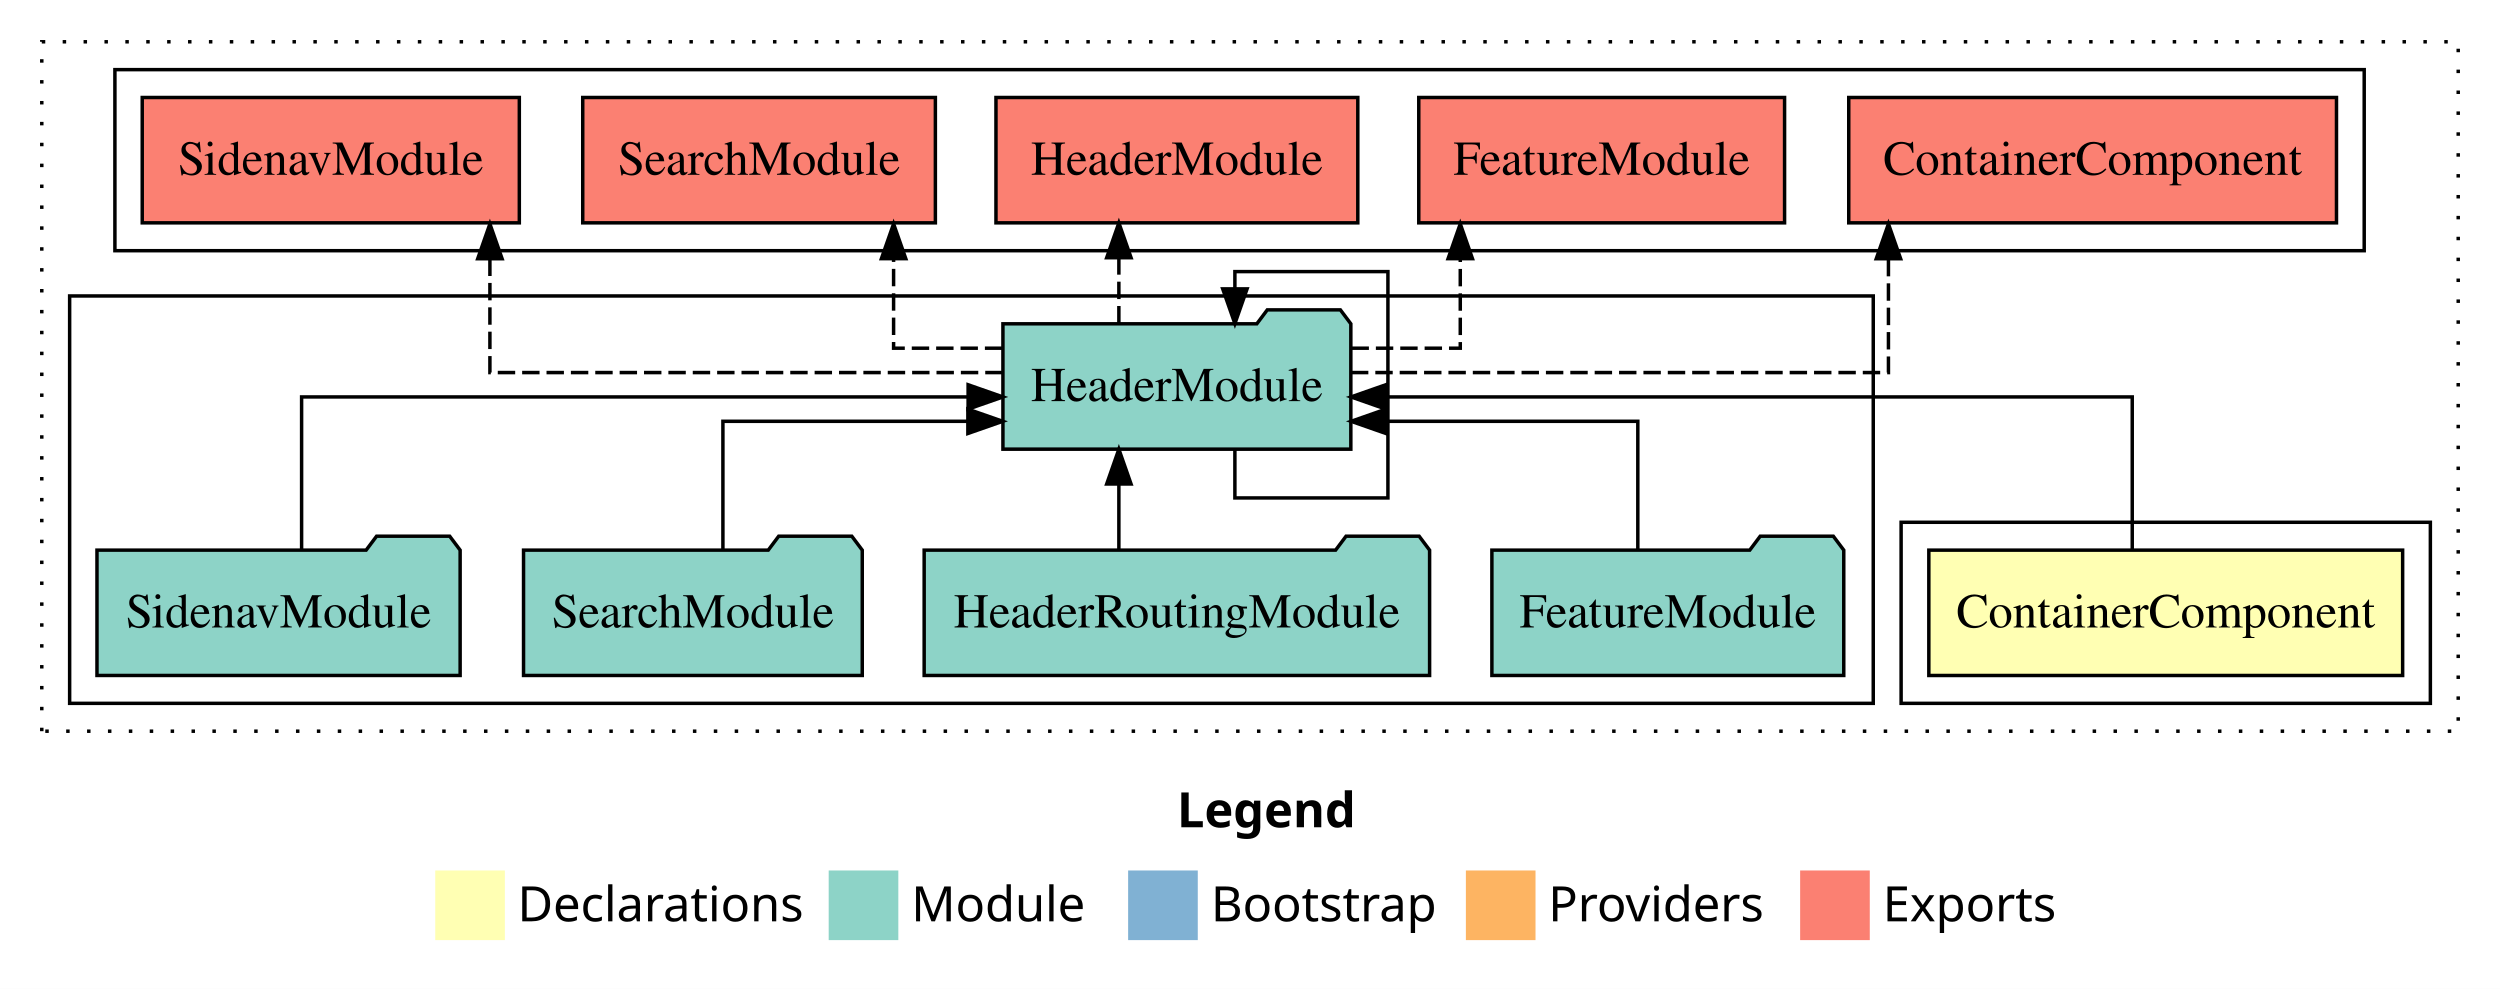
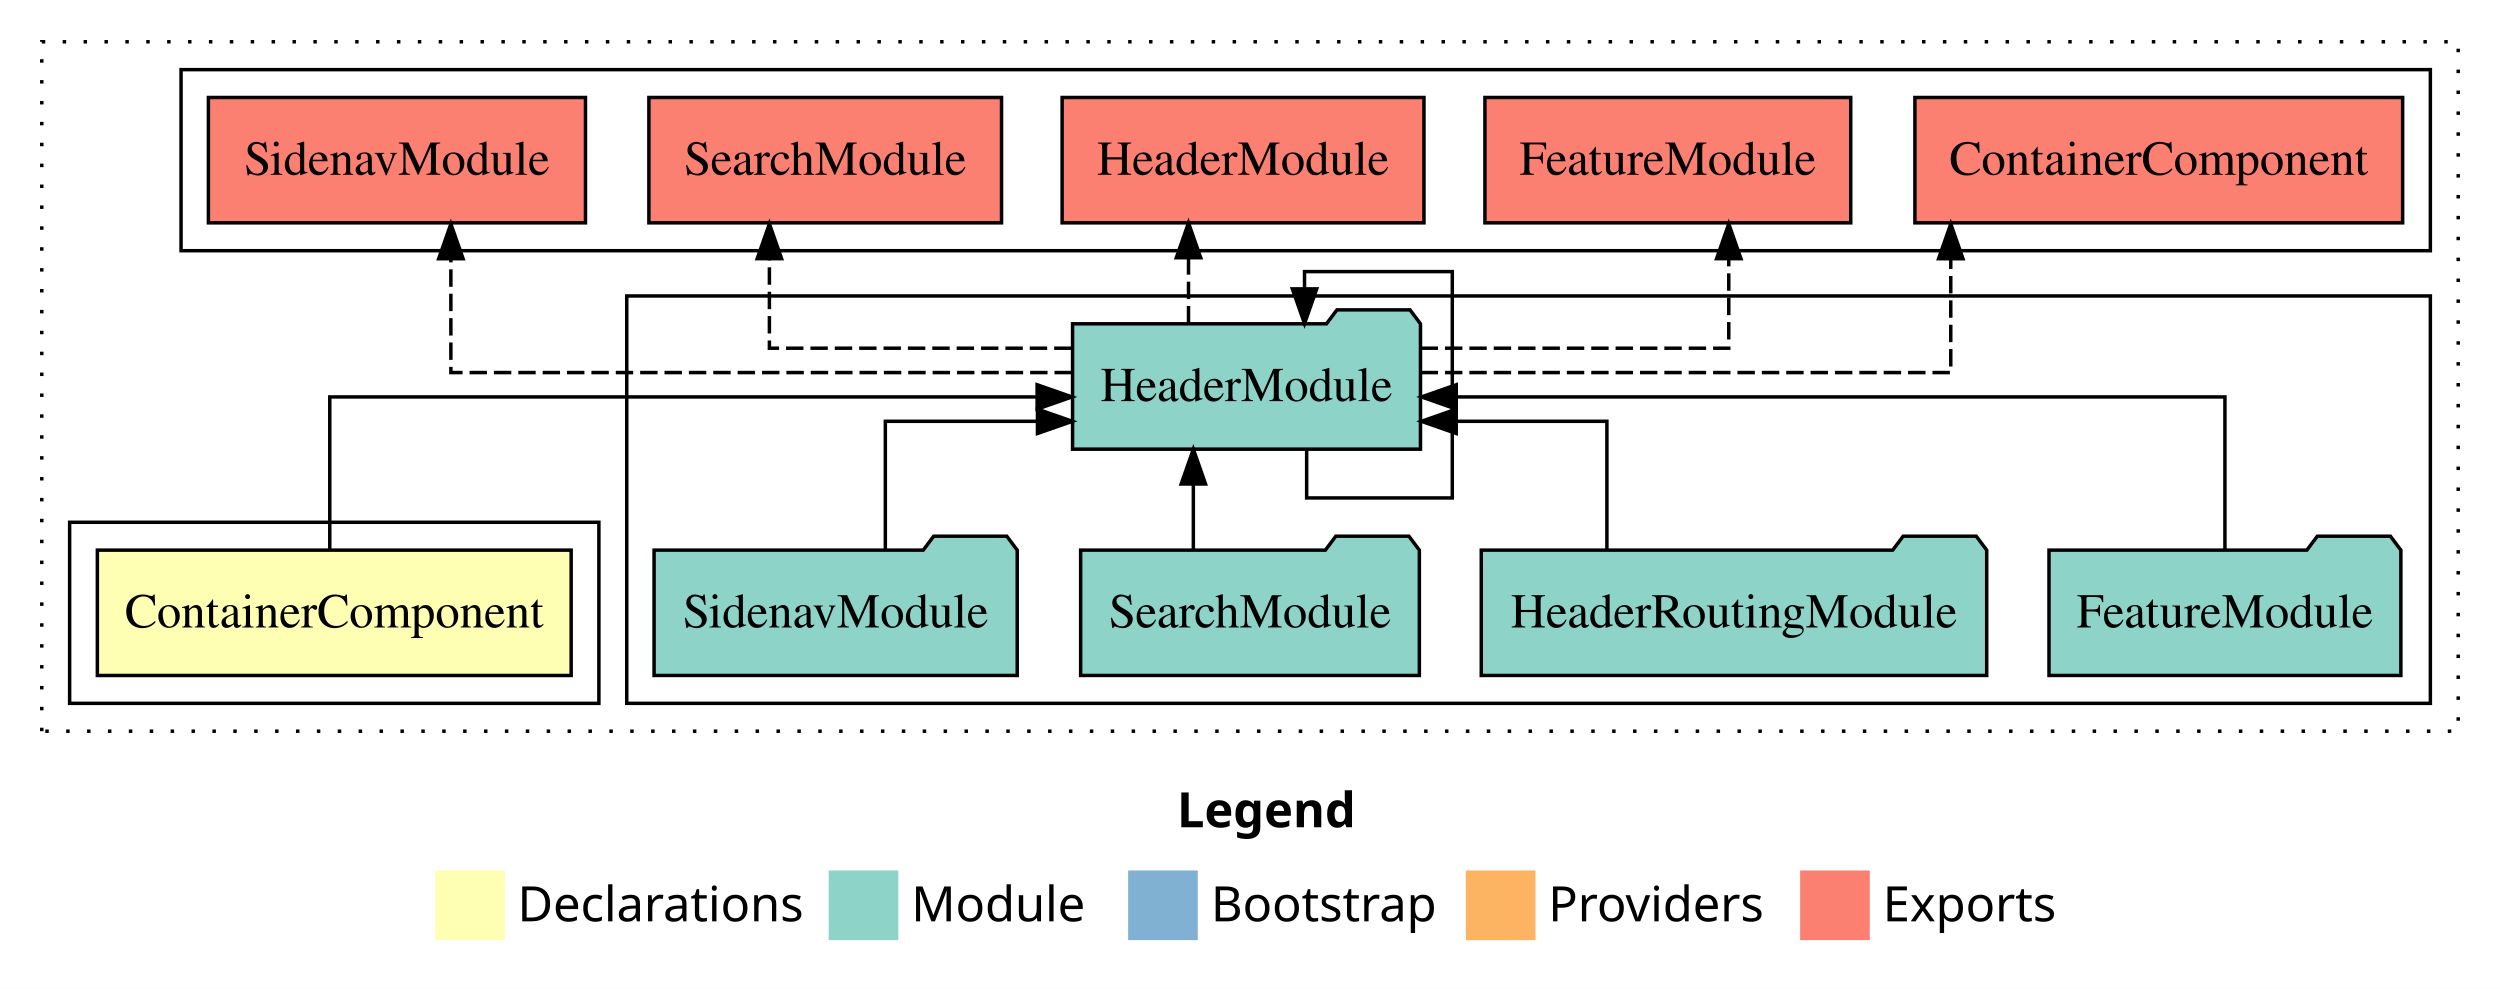
<svg xmlns="http://www.w3.org/2000/svg" width="718pt" height="284pt" viewBox="0.00 0.00 718.00 284.00">
  <g id="graph0" class="graph" transform="scale(1 1) rotate(0) translate(4 280)">
    <polygon fill="white" stroke="transparent" points="-4,4 -4,-280 714,-280 714,4 -4,4" />
    <text text-anchor="start" x="334.01" y="-42.4" font-family="sans-serif" font-weight="bold" font-size="14.00">Legend</text>
    <polygon fill="#ffffb3" stroke="transparent" points="121,-10 121,-30 141,-30 141,-10 121,-10" />
    <text text-anchor="start" x="144.63" y="-15.4" font-family="sans-serif" font-size="14.00">  Declarations</text>
    <polygon fill="#8dd3c7" stroke="transparent" points="234,-10 234,-30 254,-30 254,-10 234,-10" />
    <text text-anchor="start" x="257.73" y="-15.4" font-family="sans-serif" font-size="14.00">  Module</text>
    <polygon fill="#80b1d3" stroke="transparent" points="320,-10 320,-30 340,-30 340,-10 320,-10" />
    <text text-anchor="start" x="343.78" y="-15.4" font-family="sans-serif" font-size="14.00">  Bootstrap</text>
    <polygon fill="#fdb462" stroke="transparent" points="417,-10 417,-30 437,-30 437,-10 417,-10" />
    <text text-anchor="start" x="440.67" y="-15.4" font-family="sans-serif" font-size="14.00">  Providers</text>
    <polygon fill="#fb8072" stroke="transparent" points="513,-10 513,-30 533,-30 533,-10 513,-10" />
    <text text-anchor="start" x="536.73" y="-15.4" font-family="sans-serif" font-size="14.00">  Exports</text>
    <g id="clust1" class="cluster">
      <polygon fill="none" stroke="black" stroke-dasharray="1,5" points="8,-70 8,-268 702,-268 702,-70 8,-70" />
    </g>
-     <g id="clust2" class="cluster">
-       <polygon fill="none" stroke="black" points="542,-78 542,-130 694,-130 694,-78 542,-78" />
+     <g id="clust5" class="cluster">
+       <polygon fill="none" stroke="black" points="48,-208 48,-260 694,-260 694,-208 48,-208" />
    </g>
    <g id="clust4" class="cluster">
-       <polygon fill="none" stroke="black" points="16,-78 16,-195 534,-195 534,-78 16,-78" />
+       <polygon fill="none" stroke="black" points="176,-78 176,-195 694,-195 694,-78 176,-78" />
    </g>
-     <g id="clust5" class="cluster">
-       <polygon fill="none" stroke="black" points="29,-208 29,-260 675,-260 675,-208 29,-208" />
+     <g id="clust2" class="cluster">
+       <polygon fill="none" stroke="black" points="16,-78 16,-130 168,-130 168,-78 16,-78" />
    </g>
    <g id="node1" class="node">
-       <polygon fill="#ffffb3" stroke="black" points="686.04,-122 549.96,-122 549.96,-86 686.04,-86 686.04,-122" />
-       <text text-anchor="middle" x="618" y="-99.8" font-family="Times,serif" font-size="14.00">ContainerComponent</text>
+       <polygon fill="#ffffb3" stroke="black" points="160.04,-122 23.96,-122 23.96,-86 160.04,-86 160.04,-122" />
+       <text text-anchor="middle" x="92" y="-99.8" font-family="Times,serif" font-size="14.00">ContainerComponent</text>
    </g>
    <g id="node2" class="node">
-       <polygon fill="#8dd3c7" stroke="black" points="383.96,-187 380.96,-191 359.96,-191 356.96,-187 284.04,-187 284.04,-151 383.96,-151 383.96,-187" />
-       <text text-anchor="middle" x="334" y="-164.8" font-family="Times,serif" font-size="14.00">HeaderModule</text>
+       <polygon fill="#8dd3c7" stroke="black" points="403.96,-187 400.96,-191 379.96,-191 376.96,-187 304.04,-187 304.04,-151 403.96,-151 403.96,-187" />
+       <text text-anchor="middle" x="354" y="-164.8" font-family="Times,serif" font-size="14.00">HeaderModule</text>
    </g>
    <g id="edge1" class="edge">
-       <path fill="none" stroke="black" d="M608.38,-122.27C608.38,-140.56 608.38,-166 608.38,-166 608.38,-166 394.01,-166 394.01,-166" />
-       <polygon fill="black" stroke="black" points="394.01,-162.5 384.01,-166 394.01,-169.5 394.01,-162.5" />
+       <path fill="none" stroke="black" d="M90.71,-122.27C90.71,-140.56 90.71,-166 90.71,-166 90.71,-166 293.86,-166 293.86,-166" />
+       <polygon fill="black" stroke="black" points="293.86,-169.5 303.86,-166 293.86,-162.5 293.86,-169.5" />
    </g>
    <g id="edge3" class="edge">
-       <path fill="none" stroke="black" d="M350.66,-150.76C350.66,-143.57 350.66,-137 350.66,-137 350.66,-137 394.61,-137 394.61,-137 394.61,-137 394.61,-202 394.61,-202 394.61,-202 350.66,-202 350.66,-202 350.66,-202 350.66,-197.04 350.66,-197.04" />
-       <polygon fill="black" stroke="black" points="354.16,-197.04 350.66,-187.04 347.16,-197.04 354.16,-197.04" />
+       <path fill="none" stroke="black" d="M371.27,-150.76C371.27,-143.57 371.27,-137 371.27,-137 371.27,-137 413.1,-137 413.1,-137 413.1,-137 413.1,-202 413.1,-202 413.1,-202 370.66,-202 370.66,-202 370.66,-202 370.66,-197.04 370.66,-197.04" />
+       <polygon fill="black" stroke="black" points="374.16,-197.04 370.66,-187.04 367.16,-197.04 374.16,-197.04" />
    </g>
    <g id="node7" class="node">
-       <polygon fill="#fb8072" stroke="black" points="667.04,-252 526.96,-252 526.96,-216 667.04,-216 667.04,-252" />
-       <text text-anchor="middle" x="597" y="-229.8" font-family="Times,serif" font-size="14.00">ContainerComponent </text>
+       <polygon fill="#fb8072" stroke="black" points="686.04,-252 545.96,-252 545.96,-216 686.04,-216 686.04,-252" />
+       <text text-anchor="middle" x="616" y="-229.8" font-family="Times,serif" font-size="14.00">ContainerComponent </text>
    </g>
    <g id="edge7" class="edge">
-       <path fill="none" stroke="black" stroke-dasharray="5,2" d="M383.99,-173C444.49,-173 538.36,-173 538.36,-173 538.36,-173 538.36,-205.7 538.36,-205.7" />
-       <polygon fill="black" stroke="black" points="534.86,-205.7 538.36,-215.7 541.86,-205.7 534.86,-205.7" />
+       <path fill="none" stroke="black" stroke-dasharray="5,2" d="M404,-173C463.89,-173 556.26,-173 556.26,-173 556.26,-173 556.26,-205.7 556.26,-205.7" />
+       <polygon fill="black" stroke="black" points="552.76,-205.7 556.26,-215.7 559.76,-205.7 552.76,-205.7" />
    </g>
    <g id="node8" class="node">
-       <polygon fill="#fb8072" stroke="black" points="508.53,-252 403.47,-252 403.47,-216 508.53,-216 508.53,-252" />
-       <text text-anchor="middle" x="456" y="-229.8" font-family="Times,serif" font-size="14.00">FeatureModule </text>
+       <polygon fill="#fb8072" stroke="black" points="527.53,-252 422.47,-252 422.47,-216 527.53,-216 527.53,-252" />
+       <text text-anchor="middle" x="475" y="-229.8" font-family="Times,serif" font-size="14.00">FeatureModule </text>
    </g>
    <g id="edge8" class="edge">
-       <path fill="none" stroke="black" stroke-dasharray="5,2" d="M384.15,-180C400.9,-180 415.39,-180 415.39,-180 415.39,-180 415.39,-205.72 415.39,-205.72" />
-       <polygon fill="black" stroke="black" points="411.89,-205.72 415.39,-215.72 418.89,-205.72 411.89,-205.72" />
+       <path fill="none" stroke="black" stroke-dasharray="5,2" d="M404,-180C443.68,-180 492.5,-180 492.5,-180 492.5,-180 492.5,-205.72 492.5,-205.72" />
+       <polygon fill="black" stroke="black" points="489,-205.72 492.5,-215.72 496,-205.72 489,-205.72" />
    </g>
    <g id="node9" class="node">
-       <polygon fill="#fb8072" stroke="black" points="385.96,-252 282.04,-252 282.04,-216 385.96,-216 385.96,-252" />
-       <text text-anchor="middle" x="334" y="-229.8" font-family="Times,serif" font-size="14.00">HeaderModule </text>
+       <polygon fill="#fb8072" stroke="black" points="404.96,-252 301.04,-252 301.04,-216 404.96,-216 404.96,-252" />
+       <text text-anchor="middle" x="353" y="-229.8" font-family="Times,serif" font-size="14.00">HeaderModule </text>
    </g>
    <g id="edge9" class="edge">
-       <path fill="none" stroke="black" stroke-dasharray="5,2" d="M317.34,-187.11C317.34,-187.11 317.34,-205.99 317.34,-205.99" />
-       <polygon fill="black" stroke="black" points="313.84,-205.99 317.34,-215.99 320.84,-205.99 313.84,-205.99" />
+       <path fill="none" stroke="black" stroke-dasharray="5,2" d="M337.34,-187.11C337.34,-187.11 337.34,-205.99 337.34,-205.99" />
+       <polygon fill="black" stroke="black" points="333.84,-205.99 337.34,-215.99 340.84,-205.99 333.84,-205.99" />
    </g>
    <g id="node10" class="node">
-       <polygon fill="#fb8072" stroke="black" points="264.64,-252 163.36,-252 163.36,-216 264.64,-216 264.64,-252" />
-       <text text-anchor="middle" x="214" y="-229.8" font-family="Times,serif" font-size="14.00">SearchModule </text>
+       <polygon fill="#fb8072" stroke="black" points="283.64,-252 182.36,-252 182.36,-216 283.64,-216 283.64,-252" />
+       <text text-anchor="middle" x="233" y="-229.8" font-family="Times,serif" font-size="14.00">SearchModule </text>
    </g>
    <g id="edge10" class="edge">
-       <path fill="none" stroke="black" stroke-dasharray="5,2" d="M283.86,-180C267.12,-180 252.64,-180 252.64,-180 252.64,-180 252.64,-205.72 252.64,-205.72" />
-       <polygon fill="black" stroke="black" points="249.14,-205.72 252.64,-215.72 256.14,-205.72 249.14,-205.72" />
+       <path fill="none" stroke="black" stroke-dasharray="5,2" d="M303.75,-180C264.65,-180 216.97,-180 216.97,-180 216.97,-180 216.97,-205.72 216.97,-205.72" />
+       <polygon fill="black" stroke="black" points="213.47,-205.72 216.97,-215.72 220.47,-205.72 213.47,-205.72" />
    </g>
    <g id="node11" class="node">
-       <polygon fill="#fb8072" stroke="black" points="145.15,-252 36.85,-252 36.85,-216 145.15,-216 145.15,-252" />
-       <text text-anchor="middle" x="91" y="-229.8" font-family="Times,serif" font-size="14.00">SidenavModule </text>
+       <polygon fill="#fb8072" stroke="black" points="164.15,-252 55.85,-252 55.85,-216 164.15,-216 164.15,-252" />
+       <text text-anchor="middle" x="110" y="-229.8" font-family="Times,serif" font-size="14.00">SidenavModule </text>
    </g>
    <g id="edge11" class="edge">
-       <path fill="none" stroke="black" stroke-dasharray="5,2" d="M283.96,-173C225.51,-173 136.7,-173 136.7,-173 136.7,-173 136.7,-205.7 136.7,-205.7" />
-       <polygon fill="black" stroke="black" points="133.2,-205.7 136.7,-215.7 140.2,-205.7 133.2,-205.7" />
+       <path fill="none" stroke="black" stroke-dasharray="5,2" d="M303.85,-173C236.59,-173 125.49,-173 125.49,-173 125.49,-173 125.49,-205.7 125.49,-205.7" />
+       <polygon fill="black" stroke="black" points="121.99,-205.7 125.49,-215.7 128.99,-205.7 121.99,-205.7" />
    </g>
    <g id="node3" class="node">
-       <polygon fill="#8dd3c7" stroke="black" points="525.53,-122 522.53,-126 501.53,-126 498.53,-122 424.47,-122 424.47,-86 525.53,-86 525.53,-122" />
-       <text text-anchor="middle" x="475" y="-99.8" font-family="Times,serif" font-size="14.00">FeatureModule</text>
+       <polygon fill="#8dd3c7" stroke="black" points="685.53,-122 682.53,-126 661.53,-126 658.53,-122 584.47,-122 584.47,-86 685.53,-86 685.53,-122" />
+       <text text-anchor="middle" x="635" y="-99.8" font-family="Times,serif" font-size="14.00">FeatureModule</text>
    </g>
    <g id="edge2" class="edge">
-       <path fill="none" stroke="black" d="M466.38,-122.01C466.38,-138.05 466.38,-159 466.38,-159 466.38,-159 394.05,-159 394.05,-159" />
-       <polygon fill="black" stroke="black" points="394.05,-155.5 384.05,-159 394.05,-162.5 394.05,-155.5" />
+       <path fill="none" stroke="black" d="M635,-122.27C635,-140.56 635,-166 635,-166 635,-166 414.24,-166 414.24,-166" />
+       <polygon fill="black" stroke="black" points="414.24,-162.5 404.24,-166 414.24,-169.5 414.24,-162.5" />
    </g>
    <g id="node4" class="node">
-       <polygon fill="#8dd3c7" stroke="black" points="406.58,-122 403.58,-126 382.58,-126 379.58,-122 261.42,-122 261.42,-86 406.58,-86 406.58,-122" />
-       <text text-anchor="middle" x="334" y="-99.8" font-family="Times,serif" font-size="14.00">HeaderRoutingModule</text>
+       <polygon fill="#8dd3c7" stroke="black" points="566.58,-122 563.58,-126 542.58,-126 539.58,-122 421.42,-122 421.42,-86 566.58,-86 566.58,-122" />
+       <text text-anchor="middle" x="494" y="-99.8" font-family="Times,serif" font-size="14.00">HeaderRoutingModule</text>
    </g>
    <g id="edge4" class="edge">
-       <path fill="none" stroke="black" d="M317.34,-122.11C317.34,-122.11 317.34,-140.99 317.34,-140.99" />
-       <polygon fill="black" stroke="black" points="313.84,-140.99 317.34,-150.99 320.84,-140.99 313.84,-140.99" />
+       <path fill="none" stroke="black" d="M457.5,-122.01C457.5,-138.05 457.5,-159 457.5,-159 457.5,-159 414.23,-159 414.23,-159" />
+       <polygon fill="black" stroke="black" points="414.23,-155.5 404.23,-159 414.23,-162.5 414.23,-155.5" />
    </g>
    <g id="node5" class="node">
-       <polygon fill="#8dd3c7" stroke="black" points="243.64,-122 240.64,-126 219.64,-126 216.64,-122 146.36,-122 146.36,-86 243.64,-86 243.64,-122" />
-       <text text-anchor="middle" x="195" y="-99.8" font-family="Times,serif" font-size="14.00">SearchModule</text>
+       <polygon fill="#8dd3c7" stroke="black" points="403.64,-122 400.64,-126 379.64,-126 376.64,-122 306.36,-122 306.36,-86 403.64,-86 403.64,-122" />
+       <text text-anchor="middle" x="355" y="-99.8" font-family="Times,serif" font-size="14.00">SearchModule</text>
    </g>
    <g id="edge5" class="edge">
-       <path fill="none" stroke="black" d="M203.62,-122.01C203.62,-138.05 203.62,-159 203.62,-159 203.62,-159 273.97,-159 273.97,-159" />
-       <polygon fill="black" stroke="black" points="273.97,-162.5 283.97,-159 273.97,-155.5 273.97,-162.5" />
+       <path fill="none" stroke="black" d="M338.73,-122.11C338.73,-122.11 338.73,-140.99 338.73,-140.99" />
+       <polygon fill="black" stroke="black" points="335.23,-140.99 338.73,-150.99 342.23,-140.99 335.23,-140.99" />
    </g>
    <g id="node6" class="node">
-       <polygon fill="#8dd3c7" stroke="black" points="128.15,-122 125.15,-126 104.15,-126 101.15,-122 23.85,-122 23.85,-86 128.15,-86 128.15,-122" />
-       <text text-anchor="middle" x="76" y="-99.8" font-family="Times,serif" font-size="14.00">SidenavModule</text>
+       <polygon fill="#8dd3c7" stroke="black" points="288.15,-122 285.15,-126 264.15,-126 261.15,-122 183.85,-122 183.85,-86 288.15,-86 288.15,-122" />
+       <text text-anchor="middle" x="236" y="-99.8" font-family="Times,serif" font-size="14.00">SidenavModule</text>
    </g>
    <g id="edge6" class="edge">
-       <path fill="none" stroke="black" d="M82.62,-122.27C82.62,-140.56 82.62,-166 82.62,-166 82.62,-166 274.04,-166 274.04,-166" />
-       <polygon fill="black" stroke="black" points="274.04,-169.5 284.04,-166 274.04,-162.5 274.04,-169.5" />
+       <path fill="none" stroke="black" d="M250.27,-122.01C250.27,-138.05 250.27,-159 250.27,-159 250.27,-159 293.96,-159 293.96,-159" />
+       <polygon fill="black" stroke="black" points="293.96,-162.5 303.96,-159 293.96,-155.5 293.96,-162.5" />
    </g>
  </g>
</svg>
